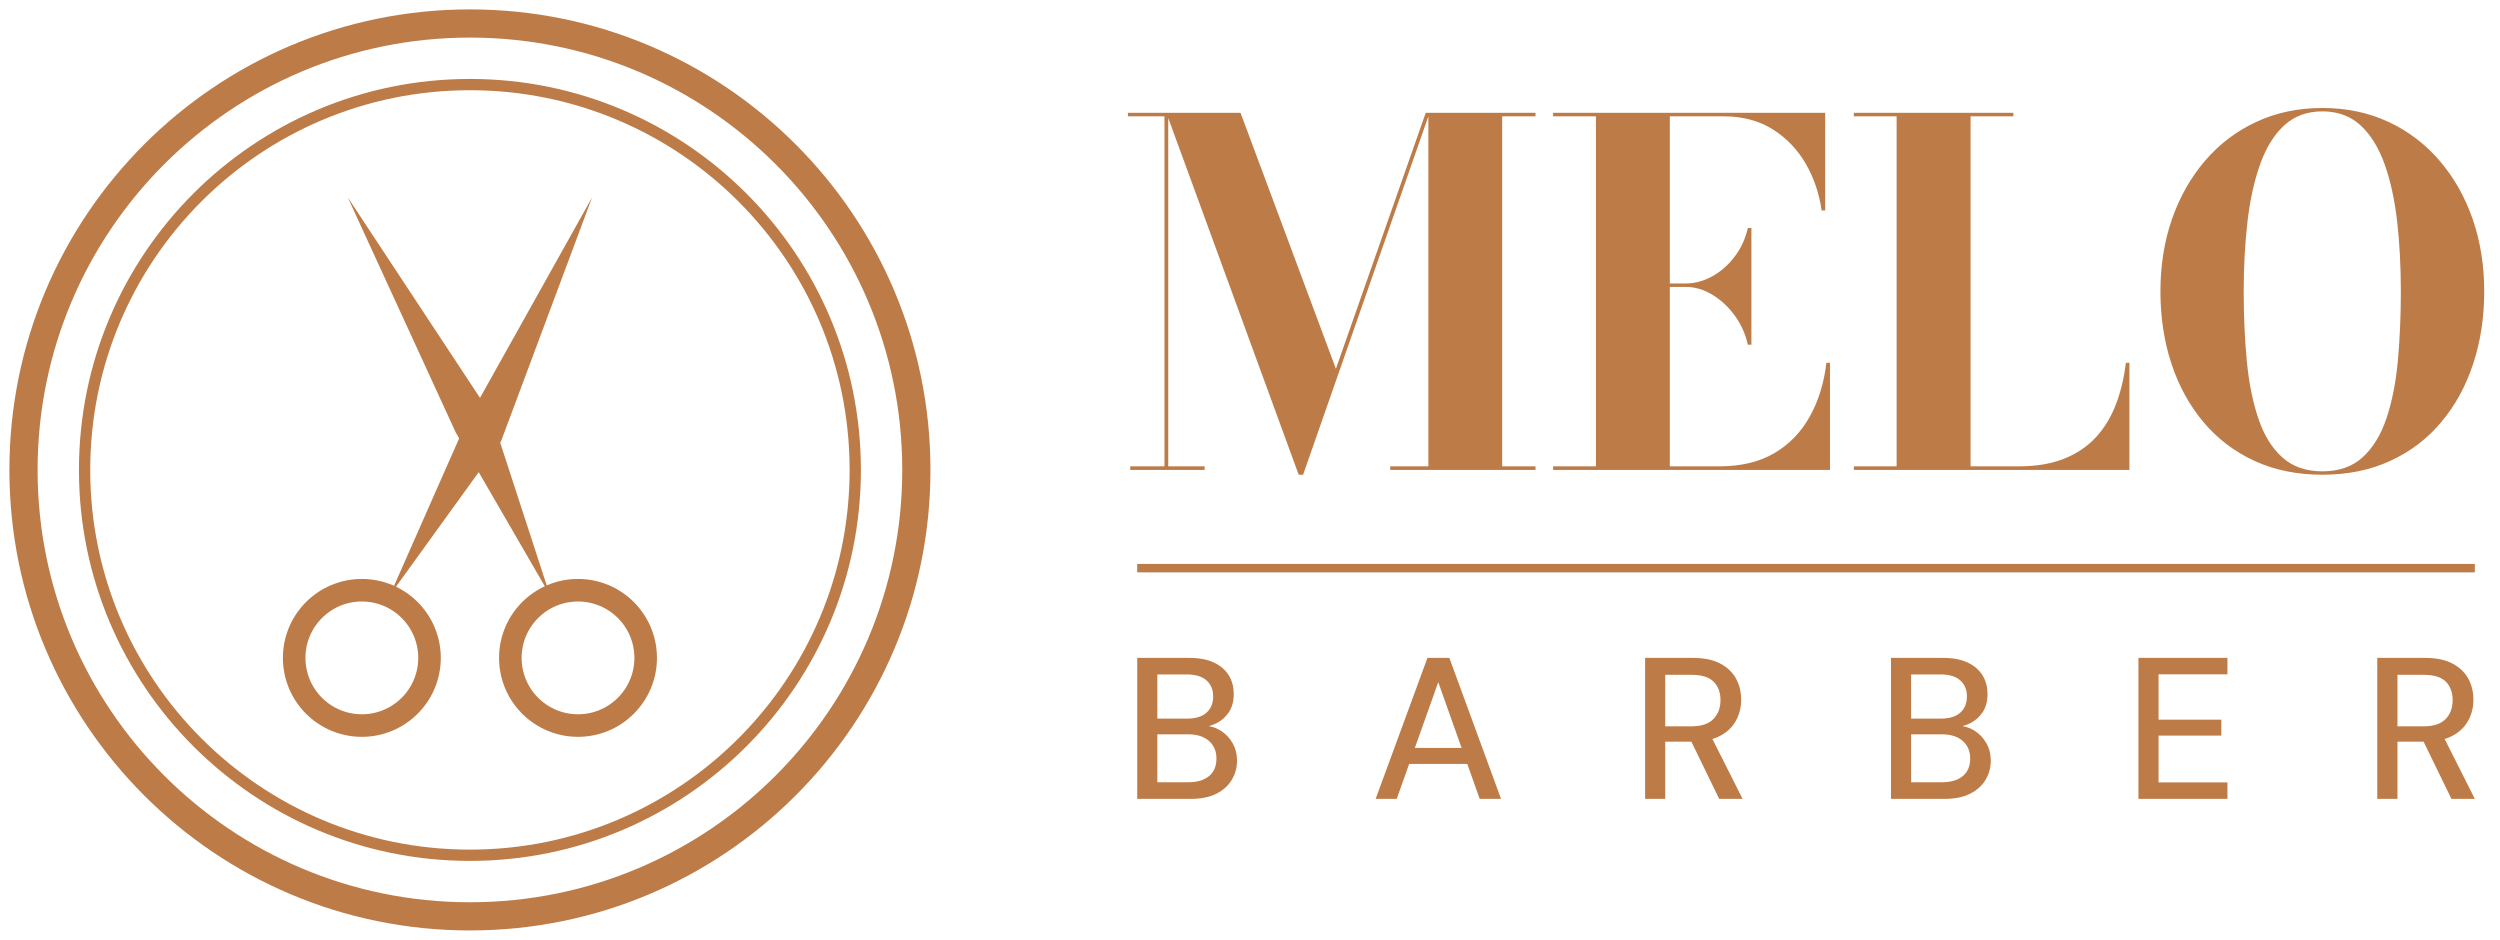
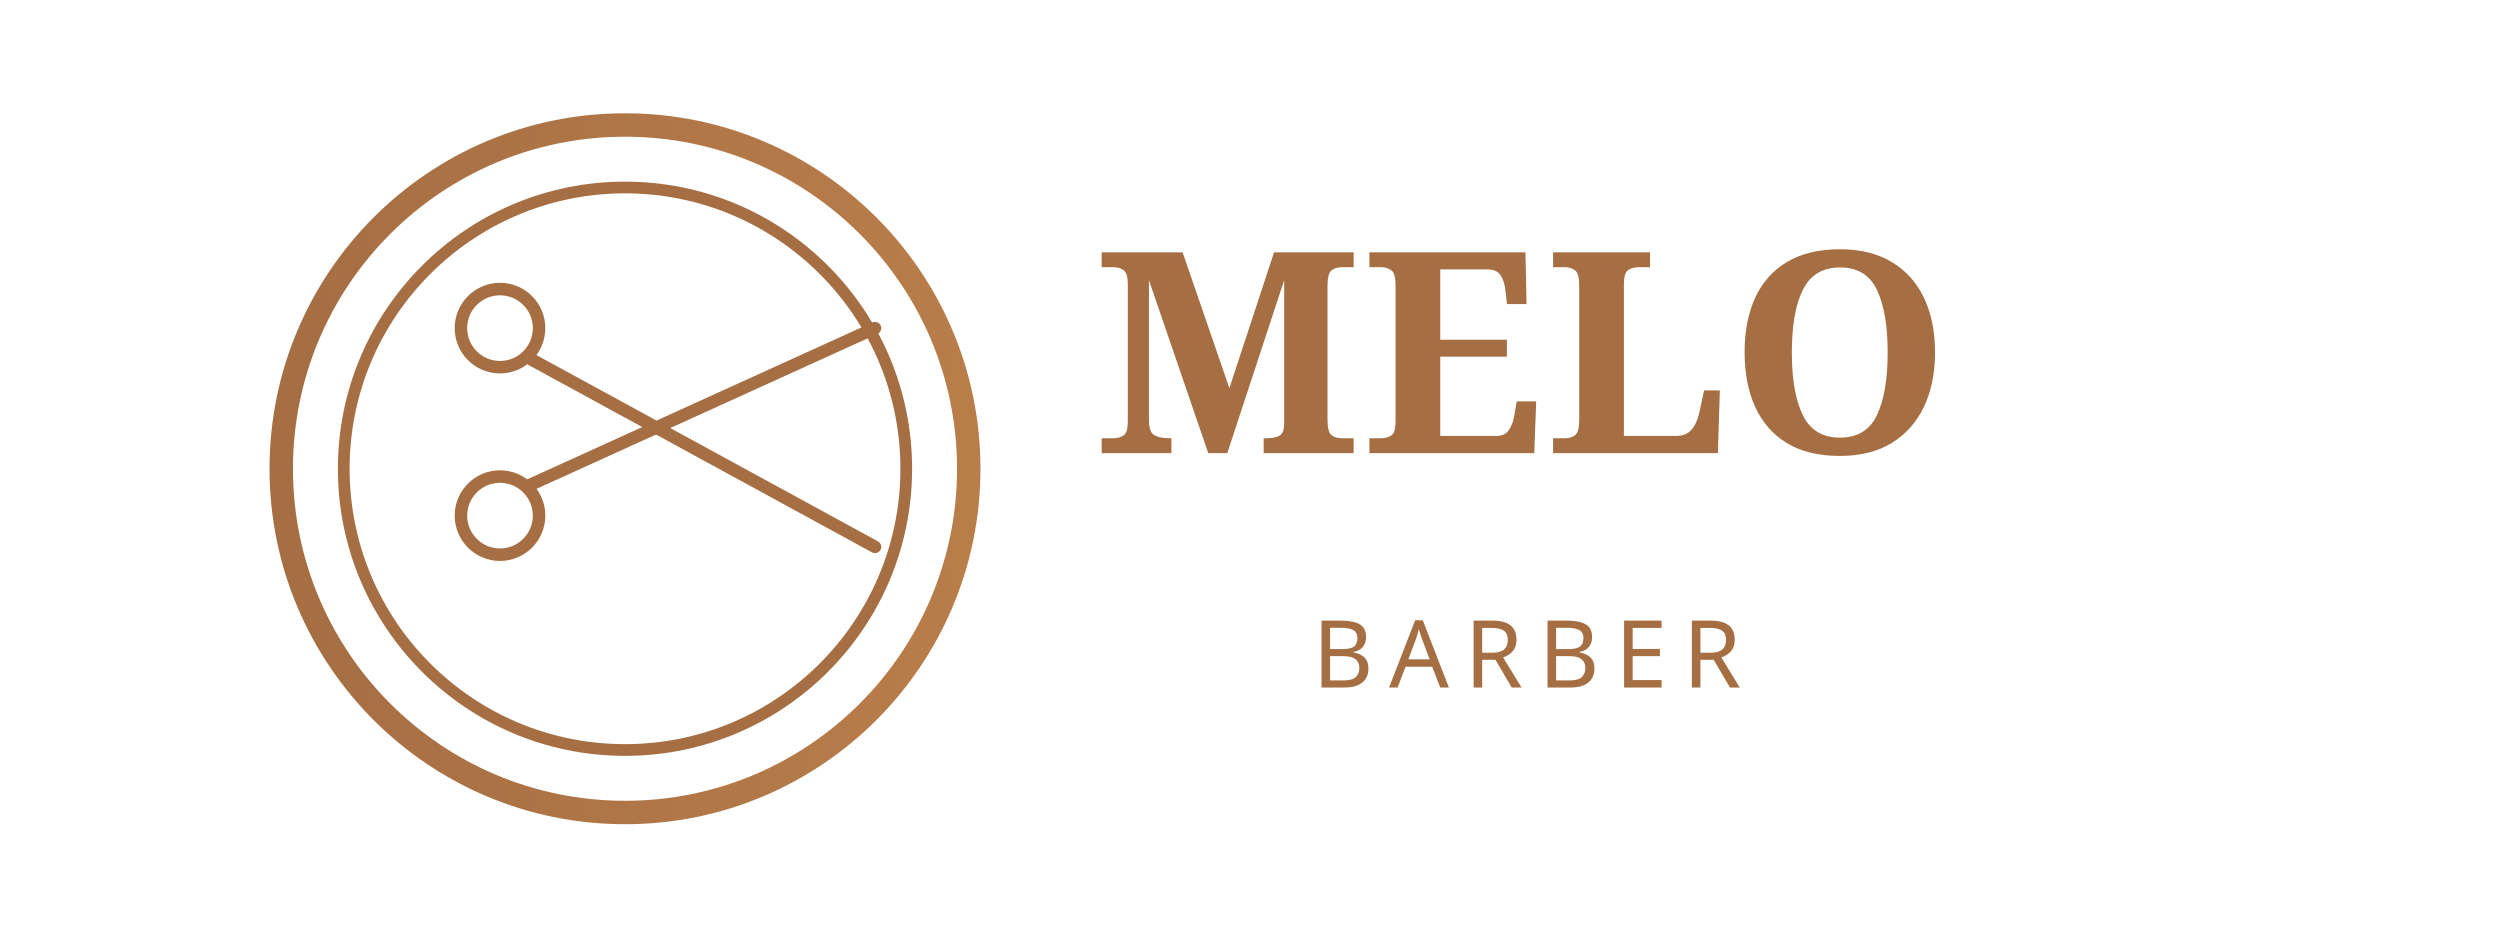
- <svg xmlns="http://www.w3.org/2000/svg" viewBox="0 0 266 100" role="img" aria-labelledby="melo-logo-title">
-   <g>
-     <circle cx="50" cy="50" r="47.50" fill="none" stroke="#BD7B47" stroke-width="3.00" />
-     <circle cx="50" cy="50" r="41.00" fill="none" stroke="#BD7B47" stroke-width="1.20" />
-     <path d="M41.50 63.30 L53.31 46.95 L63.00 21.00 L49.56 45.04 Z" fill="#BD7B47" />
-     <path d="M58.50 63.30 L52.25 44.12 L37.00 21.00 L48.50 46.03 Z" fill="#BD7B47" />
-     <circle cx="38.50" cy="70.00" r="7.20" fill="none" stroke="#BD7B47" stroke-width="2.40" />
-     <circle cx="61.50" cy="70.00" r="7.20" fill="none" stroke="#BD7B47" stroke-width="2.40" />
+ <svg xmlns="http://www.w3.org/2000/svg" width="320" height="120" viewBox="0 0 320 120" role="img" aria-labelledby="titleDesc">
+   <defs>
+     <linearGradient id="g1" x1="0" x2="1">
+       <stop offset="0" stop-color="#A56E43" />
+       <stop offset="1" stop-color="#B97D4A" />
+     </linearGradient>
+   </defs>
+   <g transform="translate(20,10)">
+     <circle cx="60" cy="50" r="44" fill="none" stroke="url(#g1)" stroke-width="3" />
+     <circle cx="60" cy="50" r="36" fill="none" stroke="#A56E43" stroke-width="1.5" />
+     <g transform="translate(36,26)" fill="none" stroke="#A56E43" stroke-width="1.6" stroke-linecap="round" stroke-linejoin="round">
+       <circle cx="8" cy="6" r="5" />
+       <circle cx="8" cy="30" r="5" />
+       <path d="M12 10 L56 34" />
+       <path d="M12 26 L56 6" />
+     </g>
+     <text x="120" y="48" font-family="Fraunces, serif, Georgia, serif" font-size="36" font-weight="700" fill="#A56E43">MELO</text>
+     <text x="148" y="78" font-family="Oswald, sans-serif" font-size="12" letter-spacing="2" fill="#A56E43">BARBER</text>
  </g>
-   <path d="M138.18 50.51 124.1 12H131.99L142.14 39.24L151.7 12H152.11L138.65 50.51ZM124.3 12V49.62H128.17V50H120.26V49.62H123.9V12.38H120.01V12ZM163.38 12V12.38H159.83V49.62H163.38V50H147.92V49.62H151.98V12ZM165.25 50V49.62H169.81V12.38H165.25V12H194.2V22.39H193.82Q193.44 19.68 192.12 17.4Q190.79 15.12 188.6 13.75Q186.4 12.38 183.44 12.38H177.67V49.62H182.92Q186.4 49.62 188.8 48.21Q191.2 46.79 192.57 44.3Q193.95 41.82 194.33 38.6H194.71V50ZM185.97 36.67Q185.59 34.97 184.58 33.58Q183.57 32.19 182.19 31.36Q180.82 30.53 179.38 30.53H175.79V30.16H179.38Q180.82 30.16 182.2 29.39Q183.57 28.63 184.58 27.29Q185.59 25.95 185.97 24.26H186.35V36.67ZM197.25 50V49.62H201.8V12.38H197.25V12H214.22V12.38H209.67V49.62H214.79Q217.58 49.62 219.61 48.81Q221.64 48 223 46.53Q224.36 45.05 225.13 43.03Q225.91 41.01 226.19 38.6H226.57V50ZM247.1 50.51Q243.06 50.51 239.86 49.03Q236.67 47.56 234.44 44.9Q232.21 42.24 231.04 38.69Q229.87 35.15 229.87 31Q229.87 26.85 231.1 23.31Q232.34 19.76 234.62 17.1Q236.9 14.44 240.07 12.97Q243.24 11.49 247.1 11.49Q250.97 11.49 254.13 12.97Q257.29 14.44 259.57 17.1Q261.86 19.76 263.09 23.31Q264.32 26.85 264.32 31Q264.32 35.15 263.15 38.69Q261.99 42.24 259.76 44.9Q257.54 47.56 254.34 49.03Q251.15 50.51 247.1 50.51ZM247.1 50.15Q249.75 50.15 251.39 48.65Q253.03 47.15 253.92 44.51Q254.81 41.86 255.13 38.4Q255.45 34.93 255.45 30.99Q255.45 27.06 255.06 23.6Q254.67 20.14 253.73 17.49Q252.79 14.85 251.18 13.35Q249.56 11.85 247.1 11.85Q244.66 11.85 243.03 13.35Q241.4 14.86 240.47 17.5Q239.53 20.14 239.13 23.6Q238.73 27.06 238.73 31Q238.73 34.93 239.06 38.4Q239.39 41.87 240.28 44.51Q241.16 47.15 242.82 48.65Q244.47 50.15 247.1 50.15Z" fill="#BD7B47" />
-   <rect x="121" y="60" width="142.32" height="0.9" fill="#BD7B47" />
-   <path d="M121 85V70H126.54Q128.12 70 129.17 70.5Q130.22 71 130.75 71.87Q131.27 72.73 131.27 73.83Q131.27 74.98 130.77 75.75Q130.27 76.52 129.47 76.93Q128.66 77.34 127.75 77.42L128.06 77.2Q129.04 77.23 129.85 77.72Q130.66 78.22 131.14 79.06Q131.62 79.89 131.62 80.91Q131.62 82.06 131.05 82.99Q130.49 83.92 129.4 84.46Q128.31 85 126.73 85ZM123.14 83.23H126.45Q127.86 83.23 128.65 82.57Q129.43 81.91 129.43 80.71Q129.43 79.53 128.63 78.83Q127.82 78.13 126.41 78.13H123.14ZM123.14 76.46H126.31Q127.66 76.46 128.37 75.83Q129.08 75.2 129.08 74.09Q129.08 73.03 128.37 72.39Q127.66 71.76 126.26 71.76H123.14ZM146.37 85 151.88 70H154.21L159.71 85H157.44L153.03 72.58L148.61 85ZM148.86 81.28 149.45 79.58H156.51L157.1 81.28ZM175.04 85V70H180.12Q181.89 70 183.03 70.6Q184.16 71.2 184.71 72.2Q185.26 73.2 185.26 74.46Q185.26 75.66 184.71 76.67Q184.16 77.69 183.01 78.3Q181.86 78.91 180.05 78.91H177.18V85ZM182.92 85 179.68 78.33H182.05L185.41 85ZM177.18 77.28H179.97Q181.56 77.28 182.31 76.5Q183.06 75.73 183.06 74.5Q183.06 73.26 182.33 72.53Q181.6 71.8 179.96 71.8H177.18ZM201.2 85V70H206.75Q208.32 70 209.37 70.5Q210.42 71 210.95 71.87Q211.47 72.73 211.47 73.83Q211.47 74.98 210.97 75.75Q210.47 76.52 209.67 76.93Q208.86 77.34 207.95 77.42L208.26 77.2Q209.24 77.23 210.05 77.72Q210.86 78.22 211.34 79.06Q211.82 79.89 211.82 80.91Q211.82 82.06 211.25 82.99Q210.69 83.92 209.6 84.46Q208.51 85 206.93 85ZM203.34 83.23H206.65Q208.06 83.23 208.85 82.57Q209.63 81.91 209.63 80.71Q209.63 79.53 208.83 78.83Q208.02 78.13 206.61 78.13H203.34ZM203.34 76.46H206.51Q207.87 76.46 208.57 75.83Q209.28 75.2 209.28 74.09Q209.28 73.03 208.57 72.39Q207.87 71.76 206.46 71.76H203.34ZM227.53 85V70H237V71.75H229.67V76.57H236.35V78.27H229.67V83.25H237V85ZM252.94 85V70H258.03Q259.8 70 260.94 70.6Q262.07 71.2 262.62 72.2Q263.17 73.2 263.17 74.46Q263.17 75.66 262.62 76.67Q262.07 77.69 260.92 78.3Q259.76 78.91 257.96 78.91H255.09V85ZM260.83 85 257.59 78.33H259.96L263.32 85ZM255.09 77.28H257.88Q259.47 77.28 260.22 76.5Q260.96 75.73 260.96 74.5Q260.96 73.26 260.24 72.53Q259.51 71.8 257.87 71.8H255.09Z" fill="#BD7B47" />
</svg>
